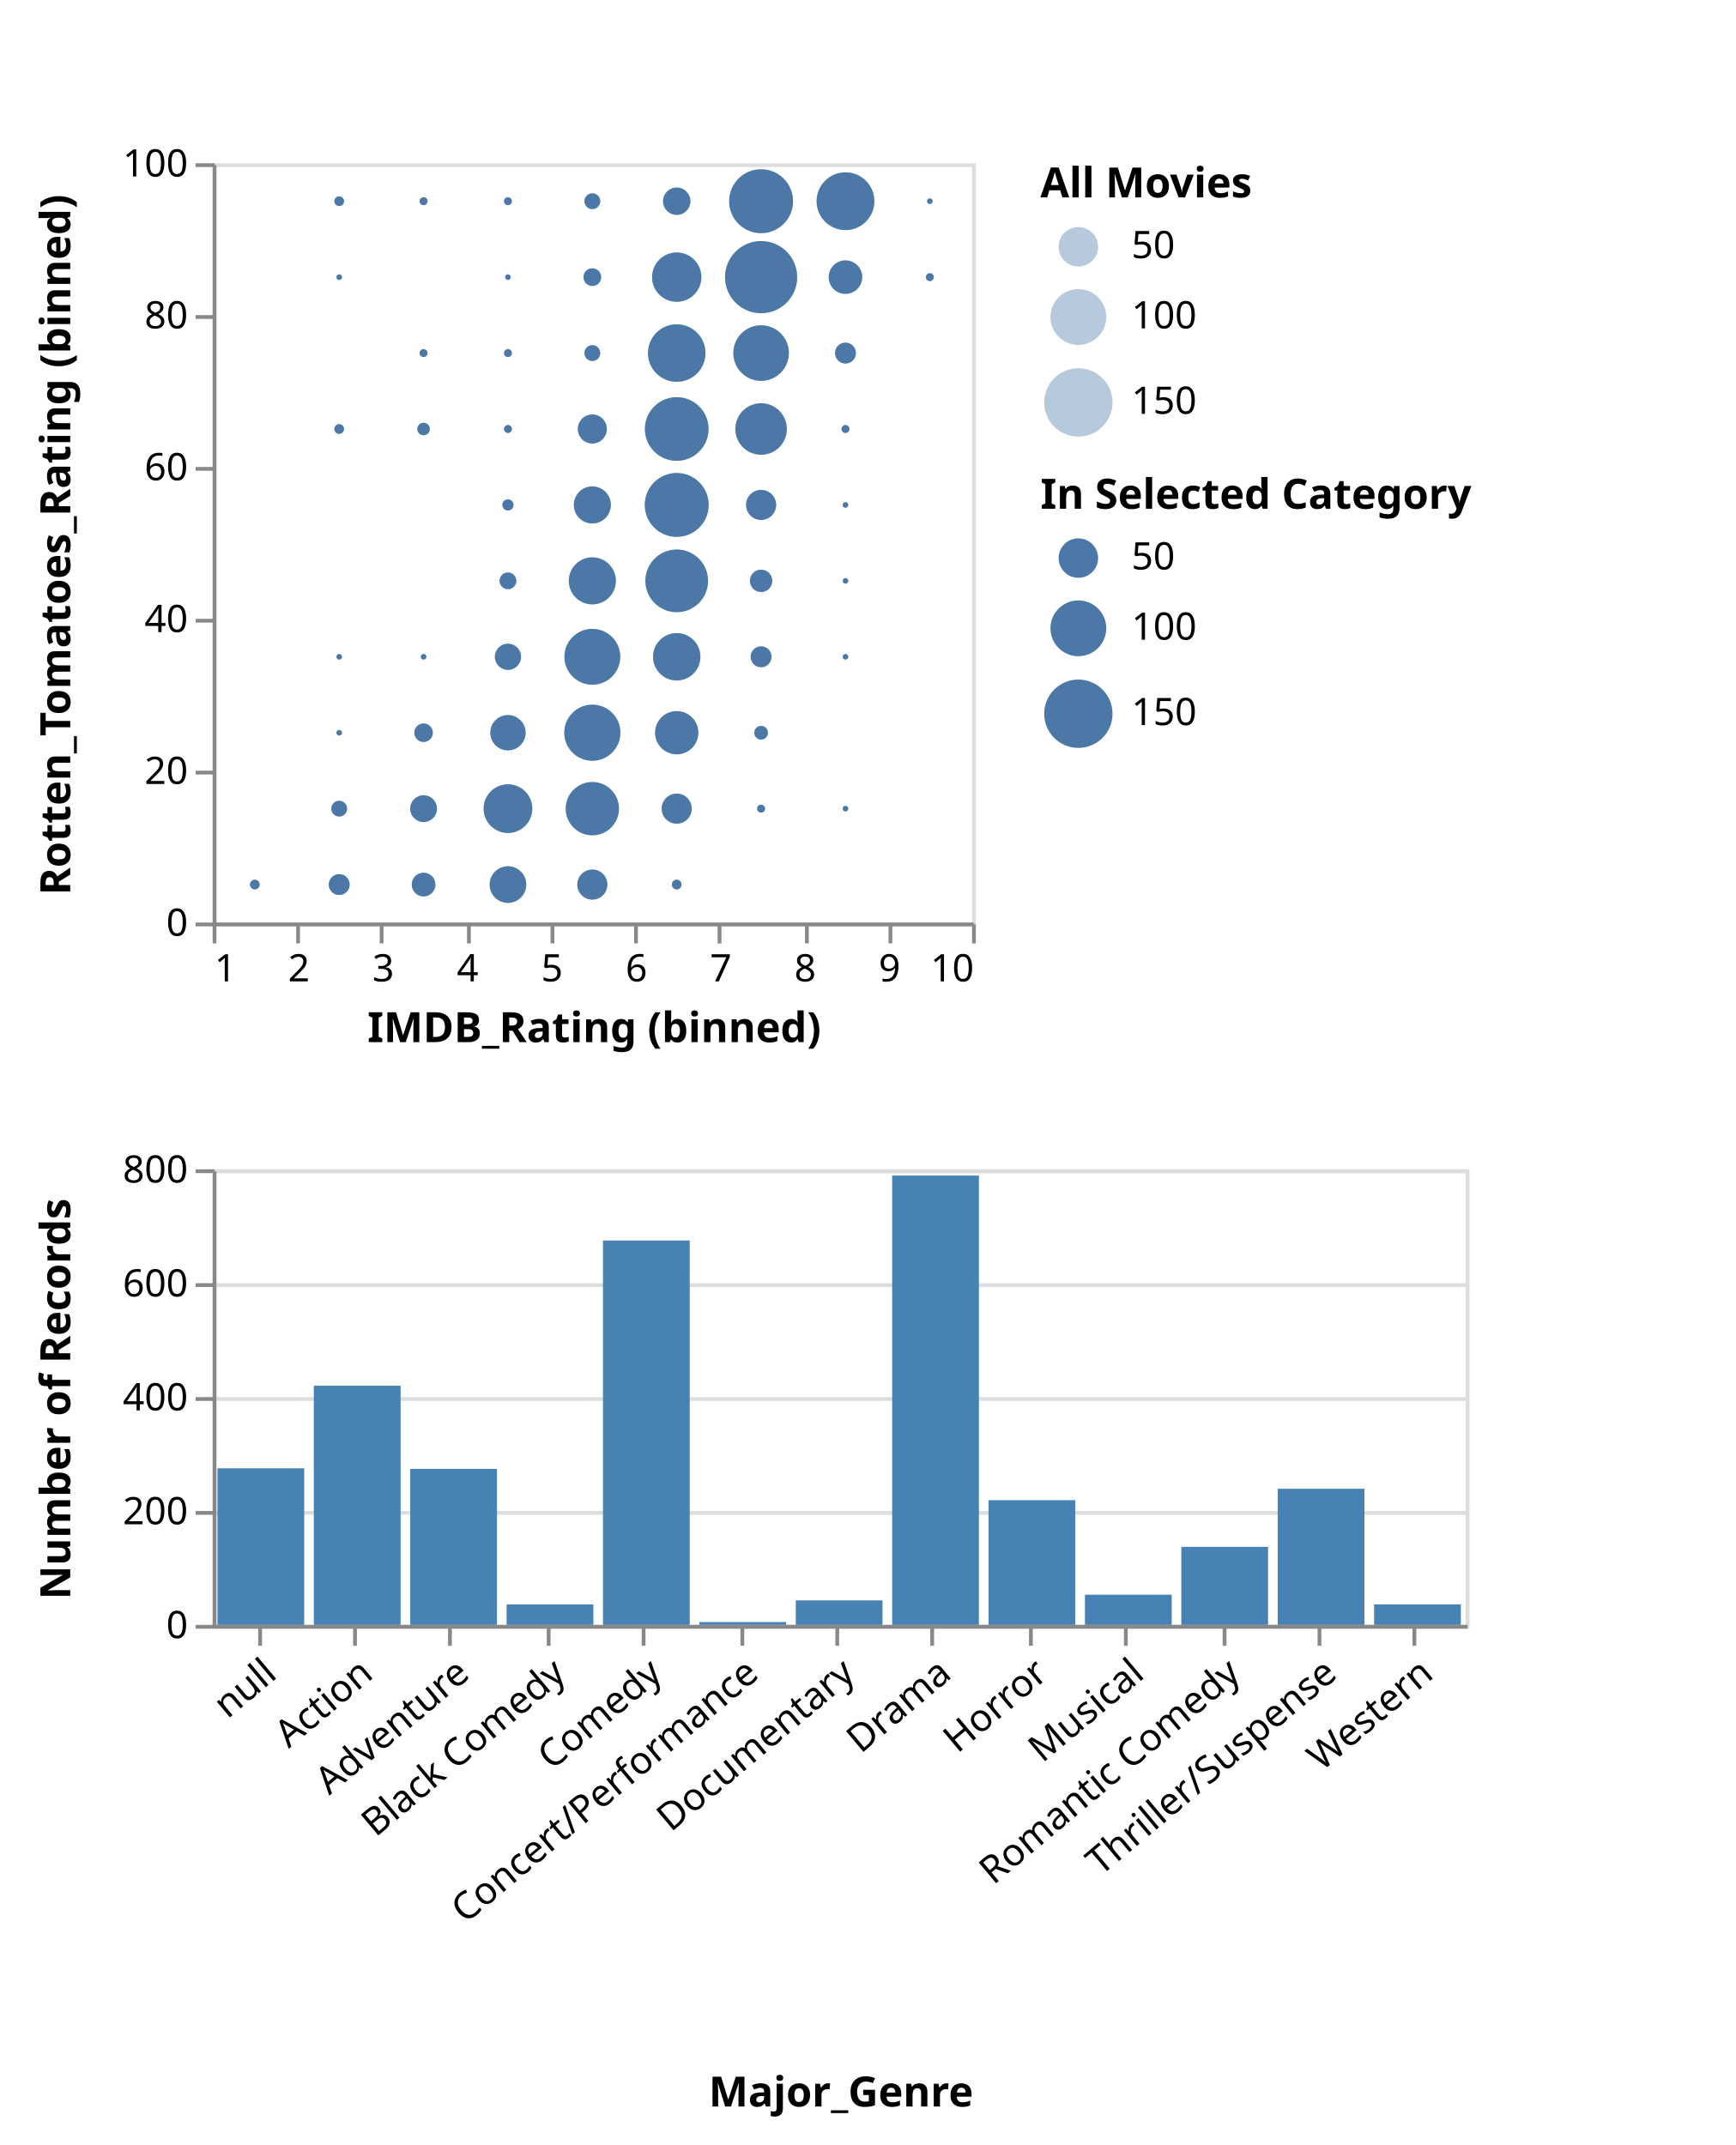
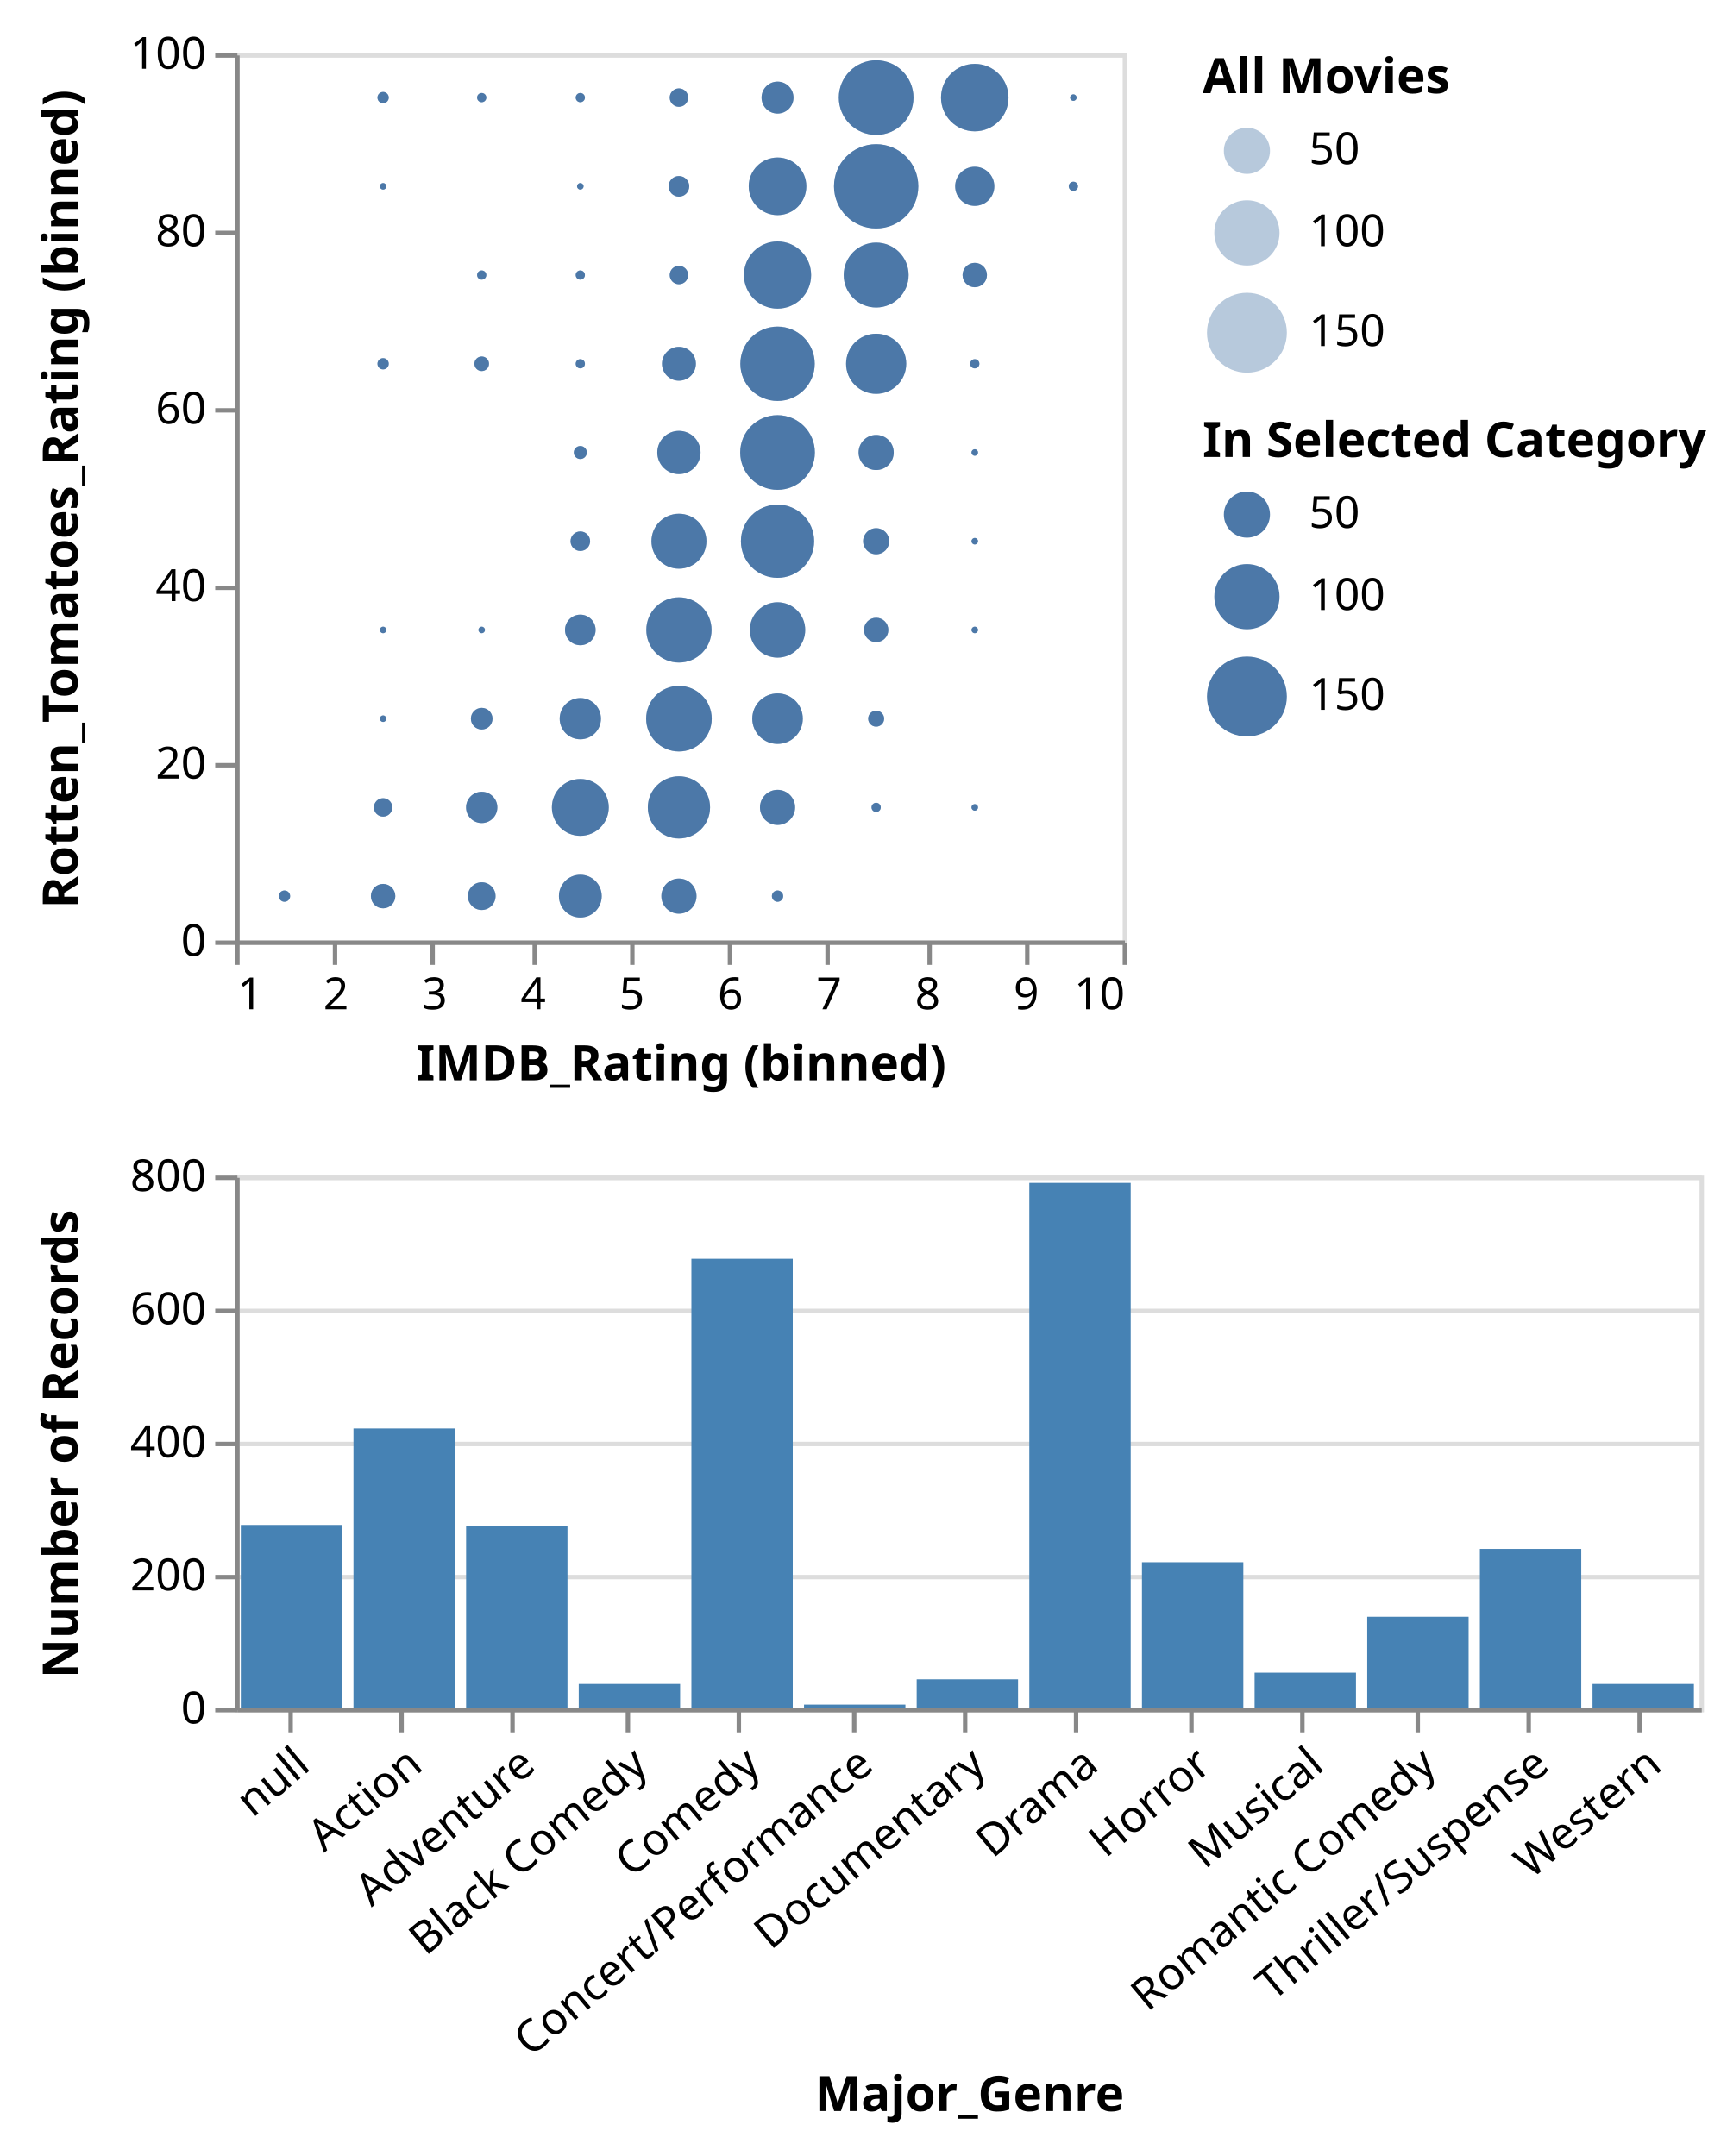
- <svg xmlns="http://www.w3.org/2000/svg" class="marks" width="457" height="565" viewBox="0 0 457 565" version="1.1">
-   <g transform="translate(56,43)">
+ <svg xmlns="http://www.w3.org/2000/svg" class="marks" width="389" height="486" viewBox="0 0 389 486" version="1.1">
+   <g transform="translate(53,12)">
    <g class="mark-group role-frame root">
      <g transform="translate(0,0)">
        <path class="background" d="M0,0h0v0h0Z" style="fill: none;" />
        <g>
          <g class="mark-group role-scope concat_0_group">
            <g transform="translate(0,0)">
              <path class="background" d="M0.5,0.5h200v200h-200Z" style="fill: none; stroke: #ddd;" />
              <g>
                <g class="mark-symbol role-mark concat_0_layer_0_marks">
                  <path transform="translate(55.55556,70)" d="M1.644,0A1.644,1.644,0,1,1,-1.644,0A1.644,1.644,0,1,1,1.644,0" style="fill: #4c78a8; stroke-width: 2; opacity: 0.4;" />
                  <path transform="translate(100,150)" d="M7.388,0A7.388,7.388,0,1,1,-7.388,0A7.388,7.388,0,1,1,7.388,0" style="fill: #4c78a8; stroke-width: 2; opacity: 0.4;" />
                  <path transform="translate(144.4444,30)" d="M9.5,0A9.5,9.5,0,1,1,-9.5,0A9.5,9.5,0,1,1,9.5,0" style="fill: #4c78a8; stroke-width: 2; opacity: 0.4;" />
                  <path transform="translate(166.6667,10)" d="M7.604,0A7.604,7.604,0,1,1,-7.604,0A7.604,7.604,0,1,1,7.604,0" style="fill: #4c78a8; stroke-width: 2; opacity: 0.4;" />
                  <path transform="translate(122.2222,30)" d="M6.493,0A6.493,6.493,0,1,1,-6.493,0A6.493,6.493,0,1,1,6.493,0" style="fill: #4c78a8; stroke-width: 2; opacity: 0.4;" />
                  <path transform="translate(33.33333,10)" d="M1.273,0A1.273,1.273,0,1,1,-1.273,0A1.273,1.273,0,1,1,1.273,0" style="fill: #4c78a8; stroke-width: 2; opacity: 0.4;" />
                  <path transform="translate(144.4444,90)" d="M3.959,0A3.959,3.959,0,1,1,-3.959,0A3.959,3.959,0,1,1,3.959,0" style="fill: #4c78a8; stroke-width: 2; opacity: 0.4;" />
                  <path transform="translate(100,130)" d="M7.351,0A7.351,7.351,0,1,1,-7.351,0A7.351,7.351,0,1,1,7.351,0" style="fill: #4c78a8; stroke-width: 2; opacity: 0.4;" />
                  <path transform="translate(144.4444,50)" d="M7.314,0A7.314,7.314,0,1,1,-7.314,0A7.314,7.314,0,1,1,7.314,0" style="fill: #4c78a8; stroke-width: 2; opacity: 0.4;" />
                  <path transform="translate(55.55556,170)" d="M3.526,0A3.526,3.526,0,1,1,-3.526,0A3.526,3.526,0,1,1,3.526,0" style="fill: #4c78a8; stroke-width: 2; opacity: 0.4;" />
                  <path transform="translate(144.4444,10)" d="M8.414,0A8.414,8.414,0,1,1,-8.414,0A8.414,8.414,0,1,1,8.414,0" style="fill: #4c78a8; stroke-width: 2; opacity: 0.4;" />
                  <path transform="translate(122.2222,170)" d="M3.959,0A3.959,3.959,0,1,1,-3.959,0A3.959,3.959,0,1,1,3.959,0" style="fill: #4c78a8; stroke-width: 2; opacity: 0.4;" />
                  <path transform="translate(122.2222,90)" d="M8.414,0A8.414,8.414,0,1,1,-8.414,0A8.414,8.414,0,1,1,8.414,0" style="fill: #4c78a8; stroke-width: 2; opacity: 0.4;" />
                  <path transform="translate(77.77778,170)" d="M6.409,0A6.409,6.409,0,1,1,-6.409,0A6.409,6.409,0,1,1,6.409,0" style="fill: #4c78a8; stroke-width: 2; opacity: 0.4;" />
                  <path transform="translate(122.2222,110)" d="M8.252,0A8.252,8.252,0,1,1,-8.252,0A8.252,8.252,0,1,1,8.252,0" style="fill: #4c78a8; stroke-width: 2; opacity: 0.4;" />
                  <path transform="translate(122.2222,150)" d="M5.694,0A5.694,5.694,0,1,1,-5.694,0A5.694,5.694,0,1,1,5.694,0" style="fill: #4c78a8; stroke-width: 2; opacity: 0.4;" />
                  <path transform="translate(100,90)" d="M4.876,0A4.876,4.876,0,1,1,-4.876,0A4.876,4.876,0,1,1,4.876,0" style="fill: #4c78a8; stroke-width: 2; opacity: 0.4;" />
                  <path transform="translate(55.55556,50)" d="M1.04,0A1.04,1.04,0,1,1,-1.04,0A1.04,1.04,0,1,1,1.04,0" style="fill: #4c78a8; stroke-width: 2; opacity: 0.4;" />
                  <path transform="translate(122.2222,10)" d="M3.601,0A3.601,3.601,0,1,1,-3.601,0A3.601,3.601,0,1,1,3.601,0" style="fill: #4c78a8; stroke-width: 2; opacity: 0.4;" />
                  <path transform="translate(100,70)" d="M3.82,0A3.82,3.82,0,1,1,-3.82,0A3.82,3.82,0,1,1,3.82,0" style="fill: #4c78a8; stroke-width: 2; opacity: 0.4;" />
                  <path transform="translate(100,50)" d="M2.079,0A2.079,2.079,0,1,1,-2.079,0A2.079,2.079,0,1,1,2.079,0" style="fill: #4c78a8; stroke-width: 2; opacity: 0.4;" />
                  <path transform="translate(122.2222,70)" d="M8.382,0A8.382,8.382,0,1,1,-8.382,0A8.382,8.382,0,1,1,8.382,0" style="fill: #4c78a8; stroke-width: 2; opacity: 0.4;" />
                  <path transform="translate(144.4444,70)" d="M6.778,0A6.778,6.778,0,1,1,-6.778,0A6.778,6.778,0,1,1,6.778,0" style="fill: #4c78a8; stroke-width: 2; opacity: 0.4;" />
                  <path transform="translate(122.2222,130)" d="M6.238,0A6.238,6.238,0,1,1,-6.238,0A6.238,6.238,0,1,1,6.238,0" style="fill: #4c78a8; stroke-width: 2; opacity: 0.4;" />
                  <path transform="translate(100,30)" d="M2.325,0A2.325,2.325,0,1,1,-2.325,0A2.325,2.325,0,1,1,2.325,0" style="fill: #4c78a8; stroke-width: 2; opacity: 0.4;" />
                  <path transform="translate(55.55556,10)" d="M1.04,0A1.04,1.04,0,1,1,-1.04,0A1.04,1.04,0,1,1,1.04,0" style="fill: #4c78a8; stroke-width: 2; opacity: 0.4;" />
                  <path transform="translate(55.55556,150)" d="M2.438,0A2.438,2.438,0,1,1,-2.438,0A2.438,2.438,0,1,1,2.438,0" style="fill: #4c78a8; stroke-width: 2; opacity: 0.4;" />
                  <path transform="translate(77.77778,110)" d="M2.205,0A2.205,2.205,0,1,1,-2.205,0A2.205,2.205,0,1,1,2.205,0" style="fill: #4c78a8; stroke-width: 2; opacity: 0.4;" />
                  <path transform="translate(100,170)" d="M7.013,0A7.013,7.013,0,1,1,-7.013,0A7.013,7.013,0,1,1,7.013,0" style="fill: #4c78a8; stroke-width: 2; opacity: 0.4;" />
                  <path transform="translate(100,110)" d="M6.194,0A6.194,6.194,0,1,1,-6.194,0A6.194,6.194,0,1,1,6.194,0" style="fill: #4c78a8; stroke-width: 2; opacity: 0.4;" />
                  <path transform="translate(77.77778,90)" d="M1.47,0A1.47,1.47,0,1,1,-1.47,0A1.47,1.47,0,1,1,1.47,0" style="fill: #4c78a8; stroke-width: 2; opacity: 0.4;" />
                  <path transform="translate(166.6667,50)" d="M2.751,0A2.751,2.751,0,1,1,-2.751,0A2.751,2.751,0,1,1,2.751,0" style="fill: #4c78a8; stroke-width: 2; opacity: 0.4;" />
                  <path transform="translate(122.2222,50)" d="M7.569,0A7.569,7.569,0,1,1,-7.569,0A7.569,7.569,0,1,1,7.569,0" style="fill: #4c78a8; stroke-width: 2; opacity: 0.4;" />
                  <path transform="translate(166.6667,130)" d="M0.735,0A0.735,0.735,0,1,1,-0.735,0A0.735,0.735,0,1,1,0.735,0" style="fill: #4c78a8; stroke-width: 2; opacity: 0.4;" />
                  <path transform="translate(166.6667,30)" d="M4.411,0A4.411,4.411,0,1,1,-4.411,0A4.411,4.411,0,1,1,4.411,0" style="fill: #4c78a8; stroke-width: 2; opacity: 0.4;" />
                  <path transform="translate(77.77778,50)" d="M1.04,0A1.04,1.04,0,1,1,-1.04,0A1.04,1.04,0,1,1,1.04,0" style="fill: #4c78a8; stroke-width: 2; opacity: 0.4;" />
                  <path transform="translate(100,10)" d="M2.079,0A2.079,2.079,0,1,1,-2.079,0A2.079,2.079,0,1,1,2.079,0" style="fill: #4c78a8; stroke-width: 2; opacity: 0.4;" />
                  <path transform="translate(77.77778,150)" d="M4.649,0A4.649,4.649,0,1,1,-4.649,0A4.649,4.649,0,1,1,4.649,0" style="fill: #4c78a8; stroke-width: 2; opacity: 0.4;" />
                  <path transform="translate(77.77778,190)" d="M4.821,0A4.821,4.821,0,1,1,-4.821,0A4.821,4.821,0,1,1,4.821,0" style="fill: #4c78a8; stroke-width: 2; opacity: 0.4;" />
                  <path transform="translate(100,190)" d="M3.959,0A3.959,3.959,0,1,1,-3.959,0A3.959,3.959,0,1,1,3.959,0" style="fill: #4c78a8; stroke-width: 2; opacity: 0.4;" />
                  <path transform="translate(188.8889,10)" d="M0.735,0A0.735,0.735,0,1,1,-0.735,0A0.735,0.735,0,1,1,0.735,0" style="fill: #4c78a8; stroke-width: 2; opacity: 0.4;" />
                  <path transform="translate(77.77778,130)" d="M3.448,0A3.448,3.448,0,1,1,-3.448,0A3.448,3.448,0,1,1,3.448,0" style="fill: #4c78a8; stroke-width: 2; opacity: 0.4;" />
                  <path transform="translate(144.4444,110)" d="M2.941,0A2.941,2.941,0,1,1,-2.941,0A2.941,2.941,0,1,1,2.941,0" style="fill: #4c78a8; stroke-width: 2; opacity: 0.4;" />
                  <path transform="translate(55.55556,190)" d="M3.119,0A3.119,3.119,0,1,1,-3.119,0A3.119,3.119,0,1,1,3.119,0" style="fill: #4c78a8; stroke-width: 2; opacity: 0.4;" />
                  <path transform="translate(33.33333,170)" d="M2.079,0A2.079,2.079,0,1,1,-2.079,0A2.079,2.079,0,1,1,2.079,0" style="fill: #4c78a8; stroke-width: 2; opacity: 0.4;" />
                  <path transform="translate(188.8889,30)" d="M1.04,0A1.04,1.04,0,1,1,-1.04,0A1.04,1.04,0,1,1,1.04,0" style="fill: #4c78a8; stroke-width: 2; opacity: 0.4;" />
                  <path transform="translate(77.77778,10)" d="M1.04,0A1.04,1.04,0,1,1,-1.04,0A1.04,1.04,0,1,1,1.04,0" style="fill: #4c78a8; stroke-width: 2; opacity: 0.4;" />
                  <path transform="translate(33.33333,70)" d="M1.273,0A1.273,1.273,0,1,1,-1.273,0A1.273,1.273,0,1,1,1.273,0" style="fill: #4c78a8; stroke-width: 2; opacity: 0.4;" />
                  <path transform="translate(144.4444,150)" d="M1.801,0A1.801,1.801,0,1,1,-1.801,0A1.801,1.801,0,1,1,1.801,0" style="fill: #4c78a8; stroke-width: 2; opacity: 0.4;" />
                  <path transform="translate(166.6667,170)" d="M0.735,0A0.735,0.735,0,1,1,-0.735,0A0.735,0.735,0,1,1,0.735,0" style="fill: #4c78a8; stroke-width: 2; opacity: 0.4;" />
                  <path transform="translate(33.33333,190)" d="M2.751,0A2.751,2.751,0,1,1,-2.751,0A2.751,2.751,0,1,1,2.751,0" style="fill: #4c78a8; stroke-width: 2; opacity: 0.4;" />
                  <path transform="translate(77.77778,70)" d="M1.04,0A1.04,1.04,0,1,1,-1.04,0A1.04,1.04,0,1,1,1.04,0" style="fill: #4c78a8; stroke-width: 2; opacity: 0.4;" />
                  <path transform="translate(144.4444,130)" d="M2.751,0A2.751,2.751,0,1,1,-2.751,0A2.751,2.751,0,1,1,2.751,0" style="fill: #4c78a8; stroke-width: 2; opacity: 0.4;" />
                  <path transform="translate(166.6667,70)" d="M1.04,0A1.04,1.04,0,1,1,-1.04,0A1.04,1.04,0,1,1,1.04,0" style="fill: #4c78a8; stroke-width: 2; opacity: 0.4;" />
                  <path transform="translate(144.4444,170)" d="M1.04,0A1.04,1.04,0,1,1,-1.04,0A1.04,1.04,0,1,1,1.04,0" style="fill: #4c78a8; stroke-width: 2; opacity: 0.4;" />
                  <path transform="translate(11.11111,190)" d="M1.273,0A1.273,1.273,0,1,1,-1.273,0A1.273,1.273,0,1,1,1.273,0" style="fill: #4c78a8; stroke-width: 2; opacity: 0.4;" />
                  <path transform="translate(122.2222,190)" d="M1.273,0A1.273,1.273,0,1,1,-1.273,0A1.273,1.273,0,1,1,1.273,0" style="fill: #4c78a8; stroke-width: 2; opacity: 0.4;" />
                  <path transform="translate(77.77778,30)" d="M0.735,0A0.735,0.735,0,1,1,-0.735,0A0.735,0.735,0,1,1,0.735,0" style="fill: #4c78a8; stroke-width: 2; opacity: 0.4;" />
                  <path transform="translate(166.6667,110)" d="M0.735,0A0.735,0.735,0,1,1,-0.735,0A0.735,0.735,0,1,1,0.735,0" style="fill: #4c78a8; stroke-width: 2; opacity: 0.4;" />
                  <path transform="translate(55.55556,130)" d="M0.735,0A0.735,0.735,0,1,1,-0.735,0A0.735,0.735,0,1,1,0.735,0" style="fill: #4c78a8; stroke-width: 2; opacity: 0.4;" />
                  <path transform="translate(166.6667,90)" d="M0.735,0A0.735,0.735,0,1,1,-0.735,0A0.735,0.735,0,1,1,0.735,0" style="fill: #4c78a8; stroke-width: 2; opacity: 0.4;" />
                  <path transform="translate(33.33333,150)" d="M0.735,0A0.735,0.735,0,1,1,-0.735,0A0.735,0.735,0,1,1,0.735,0" style="fill: #4c78a8; stroke-width: 2; opacity: 0.4;" />
                  <path transform="translate(33.33333,130)" d="M0.735,0A0.735,0.735,0,1,1,-0.735,0A0.735,0.735,0,1,1,0.735,0" style="fill: #4c78a8; stroke-width: 2; opacity: 0.4;" />
                  <path transform="translate(33.33333,30)" d="M0.735,0A0.735,0.735,0,1,1,-0.735,0A0.735,0.735,0,1,1,0.735,0" style="fill: #4c78a8; stroke-width: 2; opacity: 0.4;" />
                </g>
                <g class="mark-symbol role-mark concat_0_layer_1_marks">
                  <path transform="translate(55.55556,70)" d="M1.644,0A1.644,1.644,0,1,1,-1.644,0A1.644,1.644,0,1,1,1.644,0" style="fill: #4c78a8; stroke-width: 2;" />
                  <path transform="translate(100,150)" d="M7.388,0A7.388,7.388,0,1,1,-7.388,0A7.388,7.388,0,1,1,7.388,0" style="fill: #4c78a8; stroke-width: 2;" />
                  <path transform="translate(144.4444,30)" d="M9.5,0A9.5,9.5,0,1,1,-9.5,0A9.5,9.5,0,1,1,9.5,0" style="fill: #4c78a8; stroke-width: 2;" />
                  <path transform="translate(166.6667,10)" d="M7.604,0A7.604,7.604,0,1,1,-7.604,0A7.604,7.604,0,1,1,7.604,0" style="fill: #4c78a8; stroke-width: 2;" />
                  <path transform="translate(122.2222,30)" d="M6.493,0A6.493,6.493,0,1,1,-6.493,0A6.493,6.493,0,1,1,6.493,0" style="fill: #4c78a8; stroke-width: 2;" />
                  <path transform="translate(33.33333,10)" d="M1.273,0A1.273,1.273,0,1,1,-1.273,0A1.273,1.273,0,1,1,1.273,0" style="fill: #4c78a8; stroke-width: 2;" />
                  <path transform="translate(144.4444,90)" d="M3.959,0A3.959,3.959,0,1,1,-3.959,0A3.959,3.959,0,1,1,3.959,0" style="fill: #4c78a8; stroke-width: 2;" />
                  <path transform="translate(100,130)" d="M7.351,0A7.351,7.351,0,1,1,-7.351,0A7.351,7.351,0,1,1,7.351,0" style="fill: #4c78a8; stroke-width: 2;" />
                  <path transform="translate(144.4444,50)" d="M7.314,0A7.314,7.314,0,1,1,-7.314,0A7.314,7.314,0,1,1,7.314,0" style="fill: #4c78a8; stroke-width: 2;" />
                  <path transform="translate(55.55556,170)" d="M3.526,0A3.526,3.526,0,1,1,-3.526,0A3.526,3.526,0,1,1,3.526,0" style="fill: #4c78a8; stroke-width: 2;" />
                  <path transform="translate(144.4444,10)" d="M8.414,0A8.414,8.414,0,1,1,-8.414,0A8.414,8.414,0,1,1,8.414,0" style="fill: #4c78a8; stroke-width: 2;" />
                  <path transform="translate(122.2222,170)" d="M3.959,0A3.959,3.959,0,1,1,-3.959,0A3.959,3.959,0,1,1,3.959,0" style="fill: #4c78a8; stroke-width: 2;" />
                  <path transform="translate(122.2222,90)" d="M8.414,0A8.414,8.414,0,1,1,-8.414,0A8.414,8.414,0,1,1,8.414,0" style="fill: #4c78a8; stroke-width: 2;" />
                  <path transform="translate(77.77778,170)" d="M6.409,0A6.409,6.409,0,1,1,-6.409,0A6.409,6.409,0,1,1,6.409,0" style="fill: #4c78a8; stroke-width: 2;" />
                  <path transform="translate(122.2222,110)" d="M8.252,0A8.252,8.252,0,1,1,-8.252,0A8.252,8.252,0,1,1,8.252,0" style="fill: #4c78a8; stroke-width: 2;" />
                  <path transform="translate(122.2222,150)" d="M5.694,0A5.694,5.694,0,1,1,-5.694,0A5.694,5.694,0,1,1,5.694,0" style="fill: #4c78a8; stroke-width: 2;" />
                  <path transform="translate(100,90)" d="M4.876,0A4.876,4.876,0,1,1,-4.876,0A4.876,4.876,0,1,1,4.876,0" style="fill: #4c78a8; stroke-width: 2;" />
                  <path transform="translate(55.55556,50)" d="M1.04,0A1.04,1.04,0,1,1,-1.04,0A1.04,1.04,0,1,1,1.04,0" style="fill: #4c78a8; stroke-width: 2;" />
                  <path transform="translate(122.2222,10)" d="M3.601,0A3.601,3.601,0,1,1,-3.601,0A3.601,3.601,0,1,1,3.601,0" style="fill: #4c78a8; stroke-width: 2;" />
                  <path transform="translate(100,70)" d="M3.82,0A3.82,3.82,0,1,1,-3.82,0A3.82,3.82,0,1,1,3.82,0" style="fill: #4c78a8; stroke-width: 2;" />
                  <path transform="translate(100,50)" d="M2.079,0A2.079,2.079,0,1,1,-2.079,0A2.079,2.079,0,1,1,2.079,0" style="fill: #4c78a8; stroke-width: 2;" />
                  <path transform="translate(122.2222,70)" d="M8.382,0A8.382,8.382,0,1,1,-8.382,0A8.382,8.382,0,1,1,8.382,0" style="fill: #4c78a8; stroke-width: 2;" />
                  <path transform="translate(144.4444,70)" d="M6.778,0A6.778,6.778,0,1,1,-6.778,0A6.778,6.778,0,1,1,6.778,0" style="fill: #4c78a8; stroke-width: 2;" />
                  <path transform="translate(122.2222,130)" d="M6.238,0A6.238,6.238,0,1,1,-6.238,0A6.238,6.238,0,1,1,6.238,0" style="fill: #4c78a8; stroke-width: 2;" />
                  <path transform="translate(100,30)" d="M2.325,0A2.325,2.325,0,1,1,-2.325,0A2.325,2.325,0,1,1,2.325,0" style="fill: #4c78a8; stroke-width: 2;" />
                  <path transform="translate(55.55556,10)" d="M1.04,0A1.04,1.04,0,1,1,-1.04,0A1.04,1.04,0,1,1,1.04,0" style="fill: #4c78a8; stroke-width: 2;" />
                  <path transform="translate(55.55556,150)" d="M2.438,0A2.438,2.438,0,1,1,-2.438,0A2.438,2.438,0,1,1,2.438,0" style="fill: #4c78a8; stroke-width: 2;" />
                  <path transform="translate(77.77778,110)" d="M2.205,0A2.205,2.205,0,1,1,-2.205,0A2.205,2.205,0,1,1,2.205,0" style="fill: #4c78a8; stroke-width: 2;" />
                  <path transform="translate(100,170)" d="M7.013,0A7.013,7.013,0,1,1,-7.013,0A7.013,7.013,0,1,1,7.013,0" style="fill: #4c78a8; stroke-width: 2;" />
                  <path transform="translate(100,110)" d="M6.194,0A6.194,6.194,0,1,1,-6.194,0A6.194,6.194,0,1,1,6.194,0" style="fill: #4c78a8; stroke-width: 2;" />
                  <path transform="translate(77.77778,90)" d="M1.47,0A1.47,1.47,0,1,1,-1.47,0A1.47,1.47,0,1,1,1.47,0" style="fill: #4c78a8; stroke-width: 2;" />
                  <path transform="translate(166.6667,50)" d="M2.751,0A2.751,2.751,0,1,1,-2.751,0A2.751,2.751,0,1,1,2.751,0" style="fill: #4c78a8; stroke-width: 2;" />
                  <path transform="translate(122.2222,50)" d="M7.569,0A7.569,7.569,0,1,1,-7.569,0A7.569,7.569,0,1,1,7.569,0" style="fill: #4c78a8; stroke-width: 2;" />
                  <path transform="translate(166.6667,130)" d="M0.735,0A0.735,0.735,0,1,1,-0.735,0A0.735,0.735,0,1,1,0.735,0" style="fill: #4c78a8; stroke-width: 2;" />
                  <path transform="translate(166.6667,30)" d="M4.411,0A4.411,4.411,0,1,1,-4.411,0A4.411,4.411,0,1,1,4.411,0" style="fill: #4c78a8; stroke-width: 2;" />
                  <path transform="translate(77.77778,50)" d="M1.04,0A1.04,1.04,0,1,1,-1.04,0A1.04,1.04,0,1,1,1.04,0" style="fill: #4c78a8; stroke-width: 2;" />
                  <path transform="translate(100,10)" d="M2.079,0A2.079,2.079,0,1,1,-2.079,0A2.079,2.079,0,1,1,2.079,0" style="fill: #4c78a8; stroke-width: 2;" />
                  <path transform="translate(77.77778,150)" d="M4.649,0A4.649,4.649,0,1,1,-4.649,0A4.649,4.649,0,1,1,4.649,0" style="fill: #4c78a8; stroke-width: 2;" />
                  <path transform="translate(77.77778,190)" d="M4.821,0A4.821,4.821,0,1,1,-4.821,0A4.821,4.821,0,1,1,4.821,0" style="fill: #4c78a8; stroke-width: 2;" />
                  <path transform="translate(100,190)" d="M3.959,0A3.959,3.959,0,1,1,-3.959,0A3.959,3.959,0,1,1,3.959,0" style="fill: #4c78a8; stroke-width: 2;" />
                  <path transform="translate(188.8889,10)" d="M0.735,0A0.735,0.735,0,1,1,-0.735,0A0.735,0.735,0,1,1,0.735,0" style="fill: #4c78a8; stroke-width: 2;" />
                  <path transform="translate(77.77778,130)" d="M3.448,0A3.448,3.448,0,1,1,-3.448,0A3.448,3.448,0,1,1,3.448,0" style="fill: #4c78a8; stroke-width: 2;" />
                  <path transform="translate(144.4444,110)" d="M2.941,0A2.941,2.941,0,1,1,-2.941,0A2.941,2.941,0,1,1,2.941,0" style="fill: #4c78a8; stroke-width: 2;" />
                  <path transform="translate(55.55556,190)" d="M3.119,0A3.119,3.119,0,1,1,-3.119,0A3.119,3.119,0,1,1,3.119,0" style="fill: #4c78a8; stroke-width: 2;" />
                  <path transform="translate(33.33333,170)" d="M2.079,0A2.079,2.079,0,1,1,-2.079,0A2.079,2.079,0,1,1,2.079,0" style="fill: #4c78a8; stroke-width: 2;" />
                  <path transform="translate(188.8889,30)" d="M1.04,0A1.04,1.04,0,1,1,-1.04,0A1.04,1.04,0,1,1,1.04,0" style="fill: #4c78a8; stroke-width: 2;" />
                  <path transform="translate(77.77778,10)" d="M1.04,0A1.04,1.04,0,1,1,-1.04,0A1.04,1.04,0,1,1,1.04,0" style="fill: #4c78a8; stroke-width: 2;" />
                  <path transform="translate(33.33333,70)" d="M1.273,0A1.273,1.273,0,1,1,-1.273,0A1.273,1.273,0,1,1,1.273,0" style="fill: #4c78a8; stroke-width: 2;" />
                  <path transform="translate(144.4444,150)" d="M1.801,0A1.801,1.801,0,1,1,-1.801,0A1.801,1.801,0,1,1,1.801,0" style="fill: #4c78a8; stroke-width: 2;" />
                  <path transform="translate(166.6667,170)" d="M0.735,0A0.735,0.735,0,1,1,-0.735,0A0.735,0.735,0,1,1,0.735,0" style="fill: #4c78a8; stroke-width: 2;" />
                  <path transform="translate(33.33333,190)" d="M2.751,0A2.751,2.751,0,1,1,-2.751,0A2.751,2.751,0,1,1,2.751,0" style="fill: #4c78a8; stroke-width: 2;" />
                  <path transform="translate(77.77778,70)" d="M1.04,0A1.04,1.04,0,1,1,-1.04,0A1.04,1.04,0,1,1,1.04,0" style="fill: #4c78a8; stroke-width: 2;" />
                  <path transform="translate(144.4444,130)" d="M2.751,0A2.751,2.751,0,1,1,-2.751,0A2.751,2.751,0,1,1,2.751,0" style="fill: #4c78a8; stroke-width: 2;" />
                  <path transform="translate(166.6667,70)" d="M1.04,0A1.04,1.04,0,1,1,-1.04,0A1.04,1.04,0,1,1,1.04,0" style="fill: #4c78a8; stroke-width: 2;" />
                  <path transform="translate(144.4444,170)" d="M1.04,0A1.04,1.04,0,1,1,-1.04,0A1.04,1.04,0,1,1,1.04,0" style="fill: #4c78a8; stroke-width: 2;" />
                  <path transform="translate(11.11111,190)" d="M1.273,0A1.273,1.273,0,1,1,-1.273,0A1.273,1.273,0,1,1,1.273,0" style="fill: #4c78a8; stroke-width: 2;" />
                  <path transform="translate(122.2222,190)" d="M1.273,0A1.273,1.273,0,1,1,-1.273,0A1.273,1.273,0,1,1,1.273,0" style="fill: #4c78a8; stroke-width: 2;" />
                  <path transform="translate(77.77778,30)" d="M0.735,0A0.735,0.735,0,1,1,-0.735,0A0.735,0.735,0,1,1,0.735,0" style="fill: #4c78a8; stroke-width: 2;" />
                  <path transform="translate(166.6667,110)" d="M0.735,0A0.735,0.735,0,1,1,-0.735,0A0.735,0.735,0,1,1,0.735,0" style="fill: #4c78a8; stroke-width: 2;" />
                  <path transform="translate(55.55556,130)" d="M0.735,0A0.735,0.735,0,1,1,-0.735,0A0.735,0.735,0,1,1,0.735,0" style="fill: #4c78a8; stroke-width: 2;" />
                  <path transform="translate(166.6667,90)" d="M0.735,0A0.735,0.735,0,1,1,-0.735,0A0.735,0.735,0,1,1,0.735,0" style="fill: #4c78a8; stroke-width: 2;" />
                  <path transform="translate(33.33333,150)" d="M0.735,0A0.735,0.735,0,1,1,-0.735,0A0.735,0.735,0,1,1,0.735,0" style="fill: #4c78a8; stroke-width: 2;" />
                  <path transform="translate(33.33333,130)" d="M0.735,0A0.735,0.735,0,1,1,-0.735,0A0.735,0.735,0,1,1,0.735,0" style="fill: #4c78a8; stroke-width: 2;" />
                  <path transform="translate(33.33333,30)" d="M0.735,0A0.735,0.735,0,1,1,-0.735,0A0.735,0.735,0,1,1,0.735,0" style="fill: #4c78a8; stroke-width: 2;" />
                </g>
                <g class="mark-group role-legend">
                  <g transform="translate(218,0)">
-                     <path class="background" d="M0,0h89v74h-89Z" style="pointer-events: none; fill: none;" />
+                     <path class="background" d="M0,0h56v74h-56Z" style="pointer-events: none; fill: none;" />
                    <g>
                      <g class="mark-group role-legend-entry">
                        <g transform="translate(0,16)">
                          <path class="background" d="M0,0h0v0h0Z" style="pointer-events: none; fill: none;" />
                          <g>
                            <g class="mark-group role-scope">
                              <g transform="translate(0,0)">
-                                 <path class="background" d="M0,0h49v12.698h-49Z" style="pointer-events: none; fill: none; opacity: 1;" />
+                                 <path class="background" d="M0,0h42v12.698h-42Z" style="pointer-events: none; fill: none; opacity: 1;" />
                                <g>
                                  <g class="mark-symbol role-legend-symbol" style="pointer-events: none;">
                                    <path transform="translate(10,6)" d="M5.198,0A5.198,5.198,0,1,1,-5.198,0A5.198,5.198,0,1,1,5.198,0" style="fill: #4c78a8; stroke: none; stroke-width: 1.5; opacity: 0.4;" />
                                  </g>
                                  <g class="mark-text role-legend-label" style="pointer-events: none;">
                                    <text text-anchor="start" transform="translate(24,9)" style="font-family: sans-serif; font-size: 10px; fill: #000; opacity: 1;">50</text>
                                  </g>
                                </g>
                              </g>
                              <g transform="translate(0,16)">
-                                 <path class="background" d="M0,0h49v17.351h-49Z" style="pointer-events: none; fill: none; opacity: 1;" />
+                                 <path class="background" d="M0,0h42v17.351h-42Z" style="pointer-events: none; fill: none; opacity: 1;" />
                                <g>
                                  <g class="mark-symbol role-legend-symbol" style="pointer-events: none;">
                                    <path transform="translate(10,8.5)" d="M7.351,0A7.351,7.351,0,1,1,-7.351,0A7.351,7.351,0,1,1,7.351,0" style="fill: #4c78a8; stroke: none; stroke-width: 1.5; opacity: 0.4;" />
                                  </g>
                                  <g class="mark-text role-legend-label" style="pointer-events: none;">
                                    <text text-anchor="start" transform="translate(24,11.5)" style="font-family: sans-serif; font-size: 10px; fill: #000; opacity: 1;">100</text>
                                  </g>
                                </g>
                              </g>
                              <g transform="translate(0,37)">
-                                 <path class="background" d="M0,0h49v20.503h-49Z" style="pointer-events: none; fill: none; opacity: 1;" />
+                                 <path class="background" d="M0,0h42v20.503h-42Z" style="pointer-events: none; fill: none; opacity: 1;" />
                                <g>
                                  <g class="mark-symbol role-legend-symbol" style="pointer-events: none;">
                                    <path transform="translate(10,10)" d="M9.003,0A9.003,9.003,0,1,1,-9.003,0A9.003,9.003,0,1,1,9.003,0" style="fill: #4c78a8; stroke: none; stroke-width: 1.5; opacity: 0.4;" />
                                  </g>
                                  <g class="mark-text role-legend-label" style="pointer-events: none;">
                                    <text text-anchor="start" transform="translate(24,13)" style="font-family: sans-serif; font-size: 10px; fill: #000; opacity: 1;">150</text>
                                  </g>
                                </g>
                              </g>
                            </g>
                          </g>
                        </g>
                      </g>
                      <g class="mark-text role-legend-title" style="pointer-events: none;">
                        <text text-anchor="start" transform="translate(0,9)" style="font-family: sans-serif; font-size: 11px; font-weight: bold; fill: #000; opacity: 1;">All Movies</text>
                      </g>
                    </g>
                  </g>
                </g>
                <g class="mark-group role-legend">
                  <g transform="translate(218,82)">
-                     <path class="background" d="M0,0h177v74h-177Z" style="pointer-events: none; fill: none;" />
+                     <path class="background" d="M0,0h110v74h-110Z" style="pointer-events: none; fill: none;" />
                    <g>
                      <g class="mark-group role-legend-entry">
                        <g transform="translate(0,16)">
                          <path class="background" d="M0,0h0v0h0Z" style="pointer-events: none; fill: none;" />
                          <g>
                            <g class="mark-group role-scope">
                              <g transform="translate(0,0)">
-                                 <path class="background" d="M0,0h49v12.698h-49Z" style="pointer-events: none; fill: none; opacity: 1;" />
+                                 <path class="background" d="M0,0h42v12.698h-42Z" style="pointer-events: none; fill: none; opacity: 1;" />
                                <g>
                                  <g class="mark-symbol role-legend-symbol" style="pointer-events: none;">
                                    <path transform="translate(10,6)" d="M5.198,0A5.198,5.198,0,1,1,-5.198,0A5.198,5.198,0,1,1,5.198,0" style="fill: #4c78a8; stroke: none; stroke-width: 1.5; opacity: 1;" />
                                  </g>
                                  <g class="mark-text role-legend-label" style="pointer-events: none;">
                                    <text text-anchor="start" transform="translate(24,9)" style="font-family: sans-serif; font-size: 10px; fill: #000; opacity: 1;">50</text>
                                  </g>
                                </g>
                              </g>
                              <g transform="translate(0,16)">
-                                 <path class="background" d="M0,0h49v17.351h-49Z" style="pointer-events: none; fill: none; opacity: 1;" />
+                                 <path class="background" d="M0,0h42v17.351h-42Z" style="pointer-events: none; fill: none; opacity: 1;" />
                                <g>
                                  <g class="mark-symbol role-legend-symbol" style="pointer-events: none;">
                                    <path transform="translate(10,8.5)" d="M7.351,0A7.351,7.351,0,1,1,-7.351,0A7.351,7.351,0,1,1,7.351,0" style="fill: #4c78a8; stroke: none; stroke-width: 1.5; opacity: 1;" />
                                  </g>
                                  <g class="mark-text role-legend-label" style="pointer-events: none;">
                                    <text text-anchor="start" transform="translate(24,11.5)" style="font-family: sans-serif; font-size: 10px; fill: #000; opacity: 1;">100</text>
                                  </g>
                                </g>
                              </g>
                              <g transform="translate(0,37)">
-                                 <path class="background" d="M0,0h49v20.503h-49Z" style="pointer-events: none; fill: none; opacity: 1;" />
+                                 <path class="background" d="M0,0h42v20.503h-42Z" style="pointer-events: none; fill: none; opacity: 1;" />
                                <g>
                                  <g class="mark-symbol role-legend-symbol" style="pointer-events: none;">
                                    <path transform="translate(10,10)" d="M9.003,0A9.003,9.003,0,1,1,-9.003,0A9.003,9.003,0,1,1,9.003,0" style="fill: #4c78a8; stroke: none; stroke-width: 1.5; opacity: 1;" />
                                  </g>
                                  <g class="mark-text role-legend-label" style="pointer-events: none;">
                                    <text text-anchor="start" transform="translate(24,13)" style="font-family: sans-serif; font-size: 10px; fill: #000; opacity: 1;">150</text>
                                  </g>
                                </g>
                              </g>
                            </g>
                          </g>
                        </g>
                      </g>
                      <g class="mark-text role-legend-title" style="pointer-events: none;">
                        <text text-anchor="start" transform="translate(0,9)" style="font-family: sans-serif; font-size: 11px; font-weight: bold; fill: #000; opacity: 1;">In Selected Category</text>
                      </g>
                    </g>
                  </g>
                </g>
                <g class="mark-group role-axis">
                  <g transform="translate(0.5,200.5)">
                    <path class="background" d="M0,0h0v0h0Z" style="pointer-events: none; fill: none;" />
                    <g>
                      <g class="mark-rule role-axis-tick" style="pointer-events: none;">
                        <line transform="translate(0,0)" x2="0" y2="5" style="fill: none; stroke: #888; stroke-width: 1; opacity: 1;" />
                        <line transform="translate(22,0)" x2="0" y2="5" style="fill: none; stroke: #888; stroke-width: 1; opacity: 1;" />
                        <line transform="translate(44,0)" x2="0" y2="5" style="fill: none; stroke: #888; stroke-width: 1; opacity: 1;" />
                        <line transform="translate(67,0)" x2="0" y2="5" style="fill: none; stroke: #888; stroke-width: 1; opacity: 1;" />
                        <line transform="translate(89,0)" x2="0" y2="5" style="fill: none; stroke: #888; stroke-width: 1; opacity: 1;" />
                        <line transform="translate(111,0)" x2="0" y2="5" style="fill: none; stroke: #888; stroke-width: 1; opacity: 1;" />
                        <line transform="translate(133,0)" x2="0" y2="5" style="fill: none; stroke: #888; stroke-width: 1; opacity: 1;" />
                        <line transform="translate(156,0)" x2="0" y2="5" style="fill: none; stroke: #888; stroke-width: 1; opacity: 1;" />
                        <line transform="translate(178,0)" x2="0" y2="5" style="fill: none; stroke: #888; stroke-width: 1; opacity: 1;" />
                        <line transform="translate(200,0)" x2="0" y2="5" style="fill: none; stroke: #888; stroke-width: 1; opacity: 1;" />
                      </g>
                      <g class="mark-text role-axis-label" style="pointer-events: none;">
                        <text text-anchor="start" transform="translate(0,15)" style="font-family: sans-serif; font-size: 10px; fill: #000; opacity: 1;">1</text>
                        <text text-anchor="middle" transform="translate(22.22222,15)" style="font-family: sans-serif; font-size: 10px; fill: #000; opacity: 1;">2</text>
                        <text text-anchor="middle" transform="translate(44.44444,15)" style="font-family: sans-serif; font-size: 10px; fill: #000; opacity: 1;">3</text>
                        <text text-anchor="middle" transform="translate(66.66667,15)" style="font-family: sans-serif; font-size: 10px; fill: #000; opacity: 1;">4</text>
                        <text text-anchor="middle" transform="translate(88.88889,15)" style="font-family: sans-serif; font-size: 10px; fill: #000; opacity: 1;">5</text>
                        <text text-anchor="middle" transform="translate(111.1111,15)" style="font-family: sans-serif; font-size: 10px; fill: #000; opacity: 1;">6</text>
                        <text text-anchor="middle" transform="translate(133.3333,15)" style="font-family: sans-serif; font-size: 10px; fill: #000; opacity: 1;">7</text>
                        <text text-anchor="middle" transform="translate(155.5556,15)" style="font-family: sans-serif; font-size: 10px; fill: #000; opacity: 1;">8</text>
                        <text text-anchor="middle" transform="translate(177.7778,15)" style="font-family: sans-serif; font-size: 10px; fill: #000; opacity: 1;">9</text>
                        <text text-anchor="end" transform="translate(200,15)" style="font-family: sans-serif; font-size: 10px; fill: #000; opacity: 1;">10</text>
                      </g>
                      <g class="mark-rule role-axis-domain" style="pointer-events: none;">
                        <line transform="translate(0,0)" x2="200" y2="0" style="fill: none; stroke: #888; stroke-width: 1; opacity: 1;" />
                      </g>
                      <g class="mark-text role-axis-title" style="pointer-events: none;">
                        <text text-anchor="middle" transform="translate(100,31)" style="font-family: sans-serif; font-size: 11px; font-weight: bold; fill: #000; opacity: 1;">IMDB_Rating (binned)</text>
                      </g>
                    </g>
                  </g>
                </g>
                <g class="mark-group role-axis">
                  <g transform="translate(0.5,0.5)">
                    <path class="background" d="M0,0h0v0h0Z" style="pointer-events: none; fill: none;" />
                    <g>
                      <g class="mark-rule role-axis-tick" style="pointer-events: none;">
                        <line transform="translate(0,200)" x2="-5" y2="0" style="fill: none; stroke: #888; stroke-width: 1; opacity: 1;" />
                        <line transform="translate(0,160)" x2="-5" y2="0" style="fill: none; stroke: #888; stroke-width: 1; opacity: 1;" />
                        <line transform="translate(0,120)" x2="-5" y2="0" style="fill: none; stroke: #888; stroke-width: 1; opacity: 1;" />
                        <line transform="translate(0,80)" x2="-5" y2="0" style="fill: none; stroke: #888; stroke-width: 1; opacity: 1;" />
                        <line transform="translate(0,40)" x2="-5" y2="0" style="fill: none; stroke: #888; stroke-width: 1; opacity: 1;" />
                        <line transform="translate(0,0)" x2="-5" y2="0" style="fill: none; stroke: #888; stroke-width: 1; opacity: 1;" />
                      </g>
                      <g class="mark-text role-axis-label" style="pointer-events: none;">
                        <text text-anchor="end" transform="translate(-7,203)" style="font-family: sans-serif; font-size: 10px; fill: #000; opacity: 1;">0</text>
                        <text text-anchor="end" transform="translate(-7,163)" style="font-family: sans-serif; font-size: 10px; fill: #000; opacity: 1;">20</text>
                        <text text-anchor="end" transform="translate(-7,123)" style="font-family: sans-serif; font-size: 10px; fill: #000; opacity: 1;">40</text>
                        <text text-anchor="end" transform="translate(-7,83)" style="font-family: sans-serif; font-size: 10px; fill: #000; opacity: 1;">60</text>
                        <text text-anchor="end" transform="translate(-7,43)" style="font-family: sans-serif; font-size: 10px; fill: #000; opacity: 1;">80</text>
                        <text text-anchor="end" transform="translate(-7,3)" style="font-family: sans-serif; font-size: 10px; fill: #000; opacity: 1;">100</text>
                      </g>
                      <g class="mark-rule role-axis-domain" style="pointer-events: none;">
                        <line transform="translate(0,200)" x2="0" y2="-200" style="fill: none; stroke: #888; stroke-width: 1; opacity: 1;" />
                      </g>
                      <g class="mark-text role-axis-title" style="pointer-events: none;">
-                         <text text-anchor="middle" transform="translate(-36,100) rotate(-90) translate(0,-2)" style="font-family: sans-serif; font-size: 11px; font-weight: bold; fill: #000; opacity: 1;">Rotten_Tomatoes_Rating (binned)</text>
+                         <text text-anchor="middle" transform="translate(-34,100) rotate(-90) translate(0,-2)" style="font-family: sans-serif; font-size: 11px; font-weight: bold; fill: #000; opacity: 1;">Rotten_Tomatoes_Rating (binned)</text>
                      </g>
                    </g>
                  </g>
                </g>
              </g>
            </g>
          </g>
          <g class="mark-group role-scope concat_1_group">
-             <g transform="translate(0,265)">
+             <g transform="translate(0,253)">
              <path class="background" d="M0.5,0.5h330v120h-330Z" style="fill: none; stroke: #ddd;" />
              <g>
                <g class="mark-group role-axis">
                  <g transform="translate(0.5,0.5)">
                    <path class="background" d="M0,0h0v0h0Z" style="pointer-events: none; fill: none;" />
                    <g>
                      <g class="mark-rule role-axis-grid" style="pointer-events: none;">
                        <line transform="translate(0,120)" x2="330" y2="0" style="fill: none; stroke: #ddd; stroke-width: 1; opacity: 1;" />
                        <line transform="translate(0,90)" x2="330" y2="0" style="fill: none; stroke: #ddd; stroke-width: 1; opacity: 1;" />
                        <line transform="translate(0,60)" x2="330" y2="0" style="fill: none; stroke: #ddd; stroke-width: 1; opacity: 1;" />
                        <line transform="translate(0,30)" x2="330" y2="0" style="fill: none; stroke: #ddd; stroke-width: 1; opacity: 1;" />
                        <line transform="translate(0,0)" x2="330" y2="0" style="fill: none; stroke: #ddd; stroke-width: 1; opacity: 1;" />
                      </g>
                    </g>
                  </g>
                </g>
                <g class="mark-rect role-mark concat_1_marks">
                  <path d="M1.269,78.75h22.846v41.25h-22.846Z" style="fill: steelblue;" />
                  <path d="M178.962,1.65h22.846v118.35h-22.846Z" style="fill: steelblue;" />
                  <path d="M102.808,18.75h22.846v101.25h-22.846Z" style="fill: steelblue;" />
                  <path d="M229.731,112.05h22.846v7.95h-22.846Z" style="fill: steelblue;" />
                  <path d="M280.5,84.15h22.846v35.85h-22.846Z" style="fill: steelblue;" />
                  <path d="M52.038,78.9h22.846v41.1h-22.846Z" style="fill: steelblue;" />
                  <path d="M26.654,57h22.846v63h-22.846Z" style="fill: steelblue;" />
                  <path d="M255.115,99.45h22.846v20.55h-22.846Z" style="fill: steelblue;" />
                  <path d="M204.346,87.15h22.846v32.85h-22.846Z" style="fill: steelblue;" />
                  <path d="M305.885,114.6h22.846v5.4h-22.846Z" style="fill: steelblue;" />
                  <path d="M153.577,113.55h22.846v6.45h-22.846Z" style="fill: steelblue;" />
                  <path d="M77.423,114.6h22.846v5.4h-22.846Z" style="fill: steelblue;" />
                  <path d="M128.192,119.25h22.846v0.75h-22.846Z" style="fill: steelblue;" />
                </g>
                <g class="mark-group role-axis">
                  <g transform="translate(0.5,120.5)">
                    <path class="background" d="M0,0h0v0h0Z" style="pointer-events: none; fill: none;" />
                    <g>
                      <g class="mark-rule role-axis-tick" style="pointer-events: none;">
                        <line transform="translate(12,0)" x2="0" y2="5" style="fill: none; stroke: #888; stroke-width: 1; opacity: 1;" />
                        <line transform="translate(37,0)" x2="0" y2="5" style="fill: none; stroke: #888; stroke-width: 1; opacity: 1;" />
                        <line transform="translate(62,0)" x2="0" y2="5" style="fill: none; stroke: #888; stroke-width: 1; opacity: 1;" />
                        <line transform="translate(88,0)" x2="0" y2="5" style="fill: none; stroke: #888; stroke-width: 1; opacity: 1;" />
                        <line transform="translate(113,0)" x2="0" y2="5" style="fill: none; stroke: #888; stroke-width: 1; opacity: 1;" />
                        <line transform="translate(139,0)" x2="0" y2="5" style="fill: none; stroke: #888; stroke-width: 1; opacity: 1;" />
                        <line transform="translate(164,0)" x2="0" y2="5" style="fill: none; stroke: #888; stroke-width: 1; opacity: 1;" />
                        <line transform="translate(189,0)" x2="0" y2="5" style="fill: none; stroke: #888; stroke-width: 1; opacity: 1;" />
                        <line transform="translate(215,0)" x2="0" y2="5" style="fill: none; stroke: #888; stroke-width: 1; opacity: 1;" />
                        <line transform="translate(240,0)" x2="0" y2="5" style="fill: none; stroke: #888; stroke-width: 1; opacity: 1;" />
                        <line transform="translate(266,0)" x2="0" y2="5" style="fill: none; stroke: #888; stroke-width: 1; opacity: 1;" />
                        <line transform="translate(291,0)" x2="0" y2="5" style="fill: none; stroke: #888; stroke-width: 1; opacity: 1;" />
                        <line transform="translate(316,0)" x2="0" y2="5" style="fill: none; stroke: #888; stroke-width: 1; opacity: 1;" />
                      </g>
                      <g class="mark-text role-axis-label" style="pointer-events: none;">
                        <text text-anchor="end" transform="translate(11.69231,7) rotate(320) translate(0,8)" style="font-family: sans-serif; font-size: 10px; fill: #000; opacity: 1;">null</text>
                        <text text-anchor="end" transform="translate(37.07692,7) rotate(320) translate(0,8)" style="font-family: sans-serif; font-size: 10px; fill: #000; opacity: 1;">Action</text>
                        <text text-anchor="end" transform="translate(62.46154,7) rotate(320) translate(0,8)" style="font-family: sans-serif; font-size: 10px; fill: #000; opacity: 1;">Adventure</text>
                        <text text-anchor="end" transform="translate(87.84615,7) rotate(320) translate(0,8)" style="font-family: sans-serif; font-size: 10px; fill: #000; opacity: 1;">Black Comedy</text>
                        <text text-anchor="end" transform="translate(113.2308,7) rotate(320) translate(0,8)" style="font-family: sans-serif; font-size: 10px; fill: #000; opacity: 1;">Comedy</text>
                        <text text-anchor="end" transform="translate(138.6154,7) rotate(320) translate(0,8)" style="font-family: sans-serif; font-size: 10px; fill: #000; opacity: 1;">Concert/Performance</text>
                        <text text-anchor="end" transform="translate(164,7) rotate(320) translate(0,8)" style="font-family: sans-serif; font-size: 10px; fill: #000; opacity: 1;">Documentary</text>
                        <text text-anchor="end" transform="translate(189.3846,7) rotate(320) translate(0,8)" style="font-family: sans-serif; font-size: 10px; fill: #000; opacity: 1;">Drama</text>
                        <text text-anchor="end" transform="translate(214.7692,7) rotate(320) translate(0,8)" style="font-family: sans-serif; font-size: 10px; fill: #000; opacity: 1;">Horror</text>
                        <text text-anchor="end" transform="translate(240.1538,7) rotate(320) translate(0,8)" style="font-family: sans-serif; font-size: 10px; fill: #000; opacity: 1;">Musical</text>
                        <text text-anchor="end" transform="translate(265.5385,7) rotate(320) translate(0,8)" style="font-family: sans-serif; font-size: 10px; fill: #000; opacity: 1;">Romantic Comedy</text>
                        <text text-anchor="end" transform="translate(290.9231,7) rotate(320) translate(0,8)" style="font-family: sans-serif; font-size: 10px; fill: #000; opacity: 1;">Thriller/Suspense</text>
                        <text text-anchor="end" transform="translate(316.3077,7) rotate(320) translate(0,8)" style="font-family: sans-serif; font-size: 10px; fill: #000; opacity: 1;">Western</text>
                      </g>
                      <g class="mark-rule role-axis-domain" style="pointer-events: none;">
                        <line transform="translate(0,0)" x2="330" y2="0" style="fill: none; stroke: #888; stroke-width: 1; opacity: 1;" />
                      </g>
                      <g class="mark-text role-axis-title" style="pointer-events: none;">
-                         <text text-anchor="middle" transform="translate(165,126.3642)" style="font-family: sans-serif; font-size: 11px; font-weight: bold; fill: #000; opacity: 1;">Major_Genre</text>
+                         <text text-anchor="middle" transform="translate(165,90.36805)" style="font-family: sans-serif; font-size: 11px; font-weight: bold; fill: #000; opacity: 1;">Major_Genre</text>
                      </g>
                    </g>
                  </g>
                </g>
                <g class="mark-group role-axis">
                  <g transform="translate(0.5,0.5)">
                    <path class="background" d="M0,0h0v0h0Z" style="pointer-events: none; fill: none;" />
                    <g>
                      <g class="mark-rule role-axis-tick" style="pointer-events: none;">
                        <line transform="translate(0,120)" x2="-5" y2="0" style="fill: none; stroke: #888; stroke-width: 1; opacity: 1;" />
                        <line transform="translate(0,90)" x2="-5" y2="0" style="fill: none; stroke: #888; stroke-width: 1; opacity: 1;" />
                        <line transform="translate(0,60)" x2="-5" y2="0" style="fill: none; stroke: #888; stroke-width: 1; opacity: 1;" />
                        <line transform="translate(0,30)" x2="-5" y2="0" style="fill: none; stroke: #888; stroke-width: 1; opacity: 1;" />
                        <line transform="translate(0,0)" x2="-5" y2="0" style="fill: none; stroke: #888; stroke-width: 1; opacity: 1;" />
                      </g>
                      <g class="mark-text role-axis-label" style="pointer-events: none;">
                        <text text-anchor="end" transform="translate(-7,123)" style="font-family: sans-serif; font-size: 10px; fill: #000; opacity: 1;">0</text>
                        <text text-anchor="end" transform="translate(-7,93)" style="font-family: sans-serif; font-size: 10px; fill: #000; opacity: 1;">200</text>
                        <text text-anchor="end" transform="translate(-7,63)" style="font-family: sans-serif; font-size: 10px; fill: #000; opacity: 1;">400</text>
                        <text text-anchor="end" transform="translate(-7,33)" style="font-family: sans-serif; font-size: 10px; fill: #000; opacity: 1;">600</text>
                        <text text-anchor="end" transform="translate(-7,3)" style="font-family: sans-serif; font-size: 10px; fill: #000; opacity: 1;">800</text>
                      </g>
                      <g class="mark-rule role-axis-domain" style="pointer-events: none;">
                        <line transform="translate(0,120)" x2="0" y2="-120" style="fill: none; stroke: #888; stroke-width: 1; opacity: 1;" />
                      </g>
                      <g class="mark-text role-axis-title" style="pointer-events: none;">
-                         <text text-anchor="middle" transform="translate(-36,60) rotate(-90) translate(0,-2)" style="font-family: sans-serif; font-size: 11px; font-weight: bold; fill: #000; opacity: 1;">Number of Records</text>
+                         <text text-anchor="middle" transform="translate(-34,60) rotate(-90) translate(0,-2)" style="font-family: sans-serif; font-size: 11px; font-weight: bold; fill: #000; opacity: 1;">Number of Records</text>
                      </g>
                    </g>
                  </g>
                </g>
              </g>
            </g>
          </g>
        </g>
      </g>
    </g>
  </g>
</svg>
